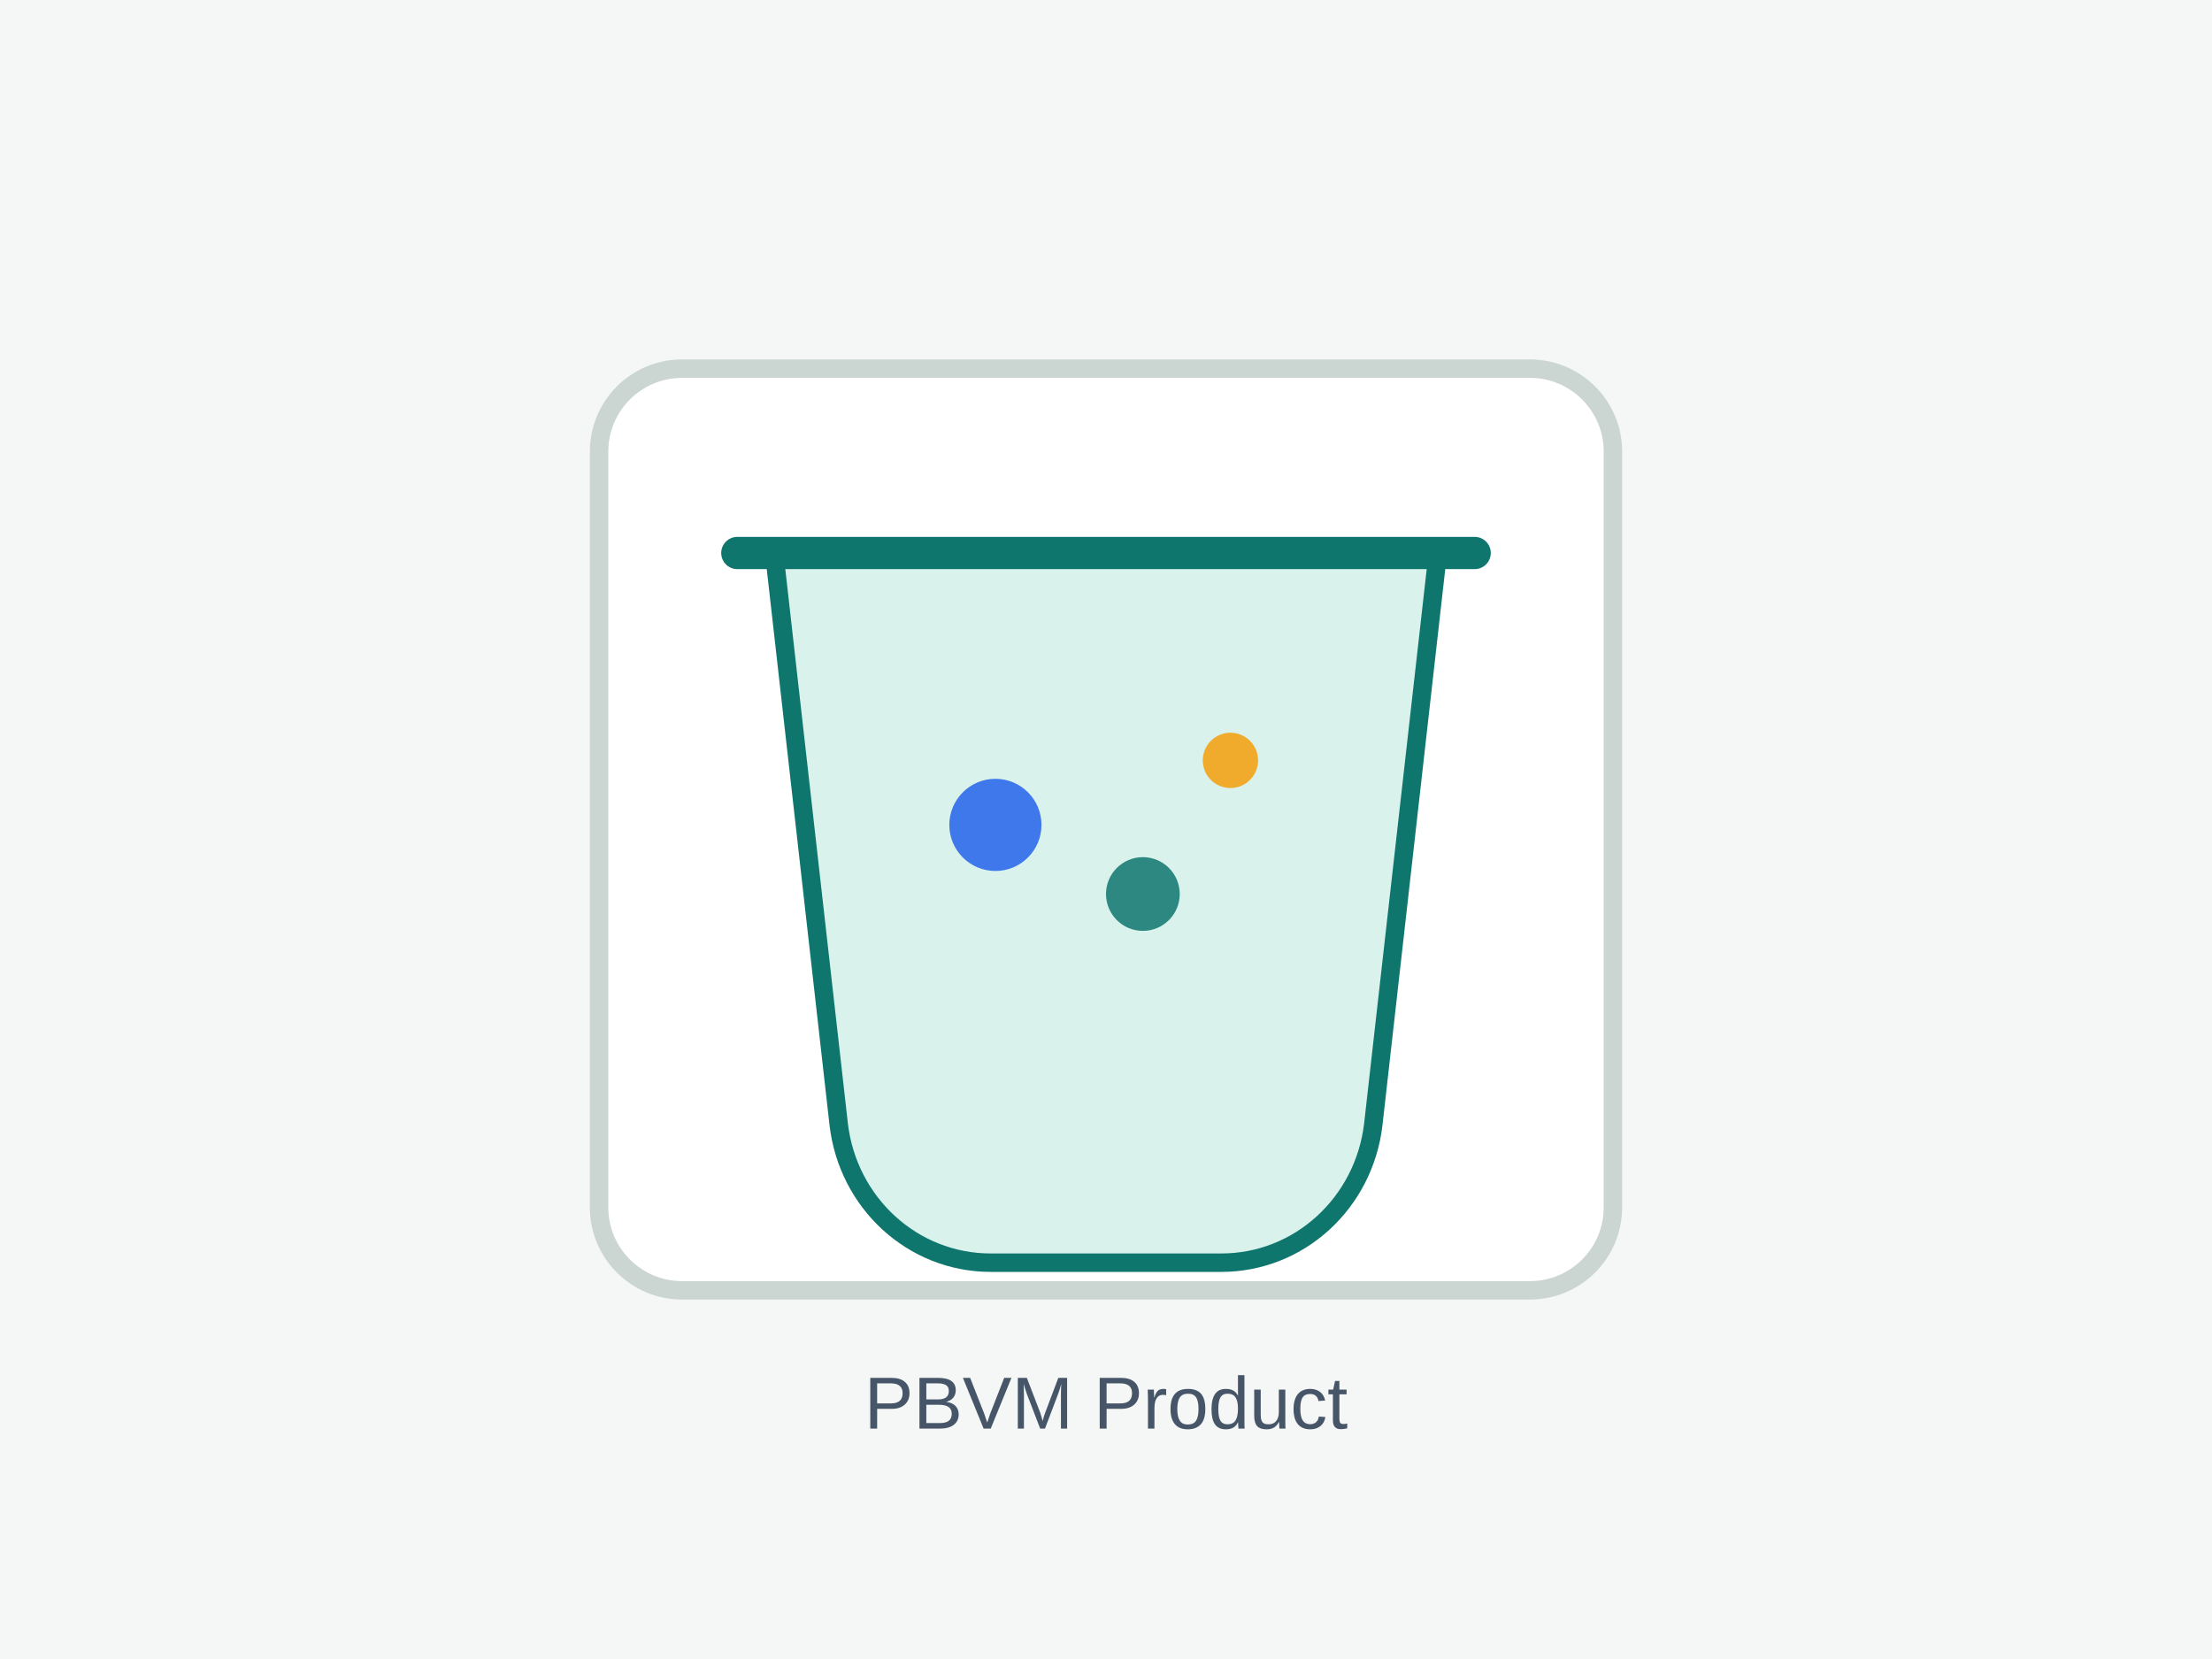
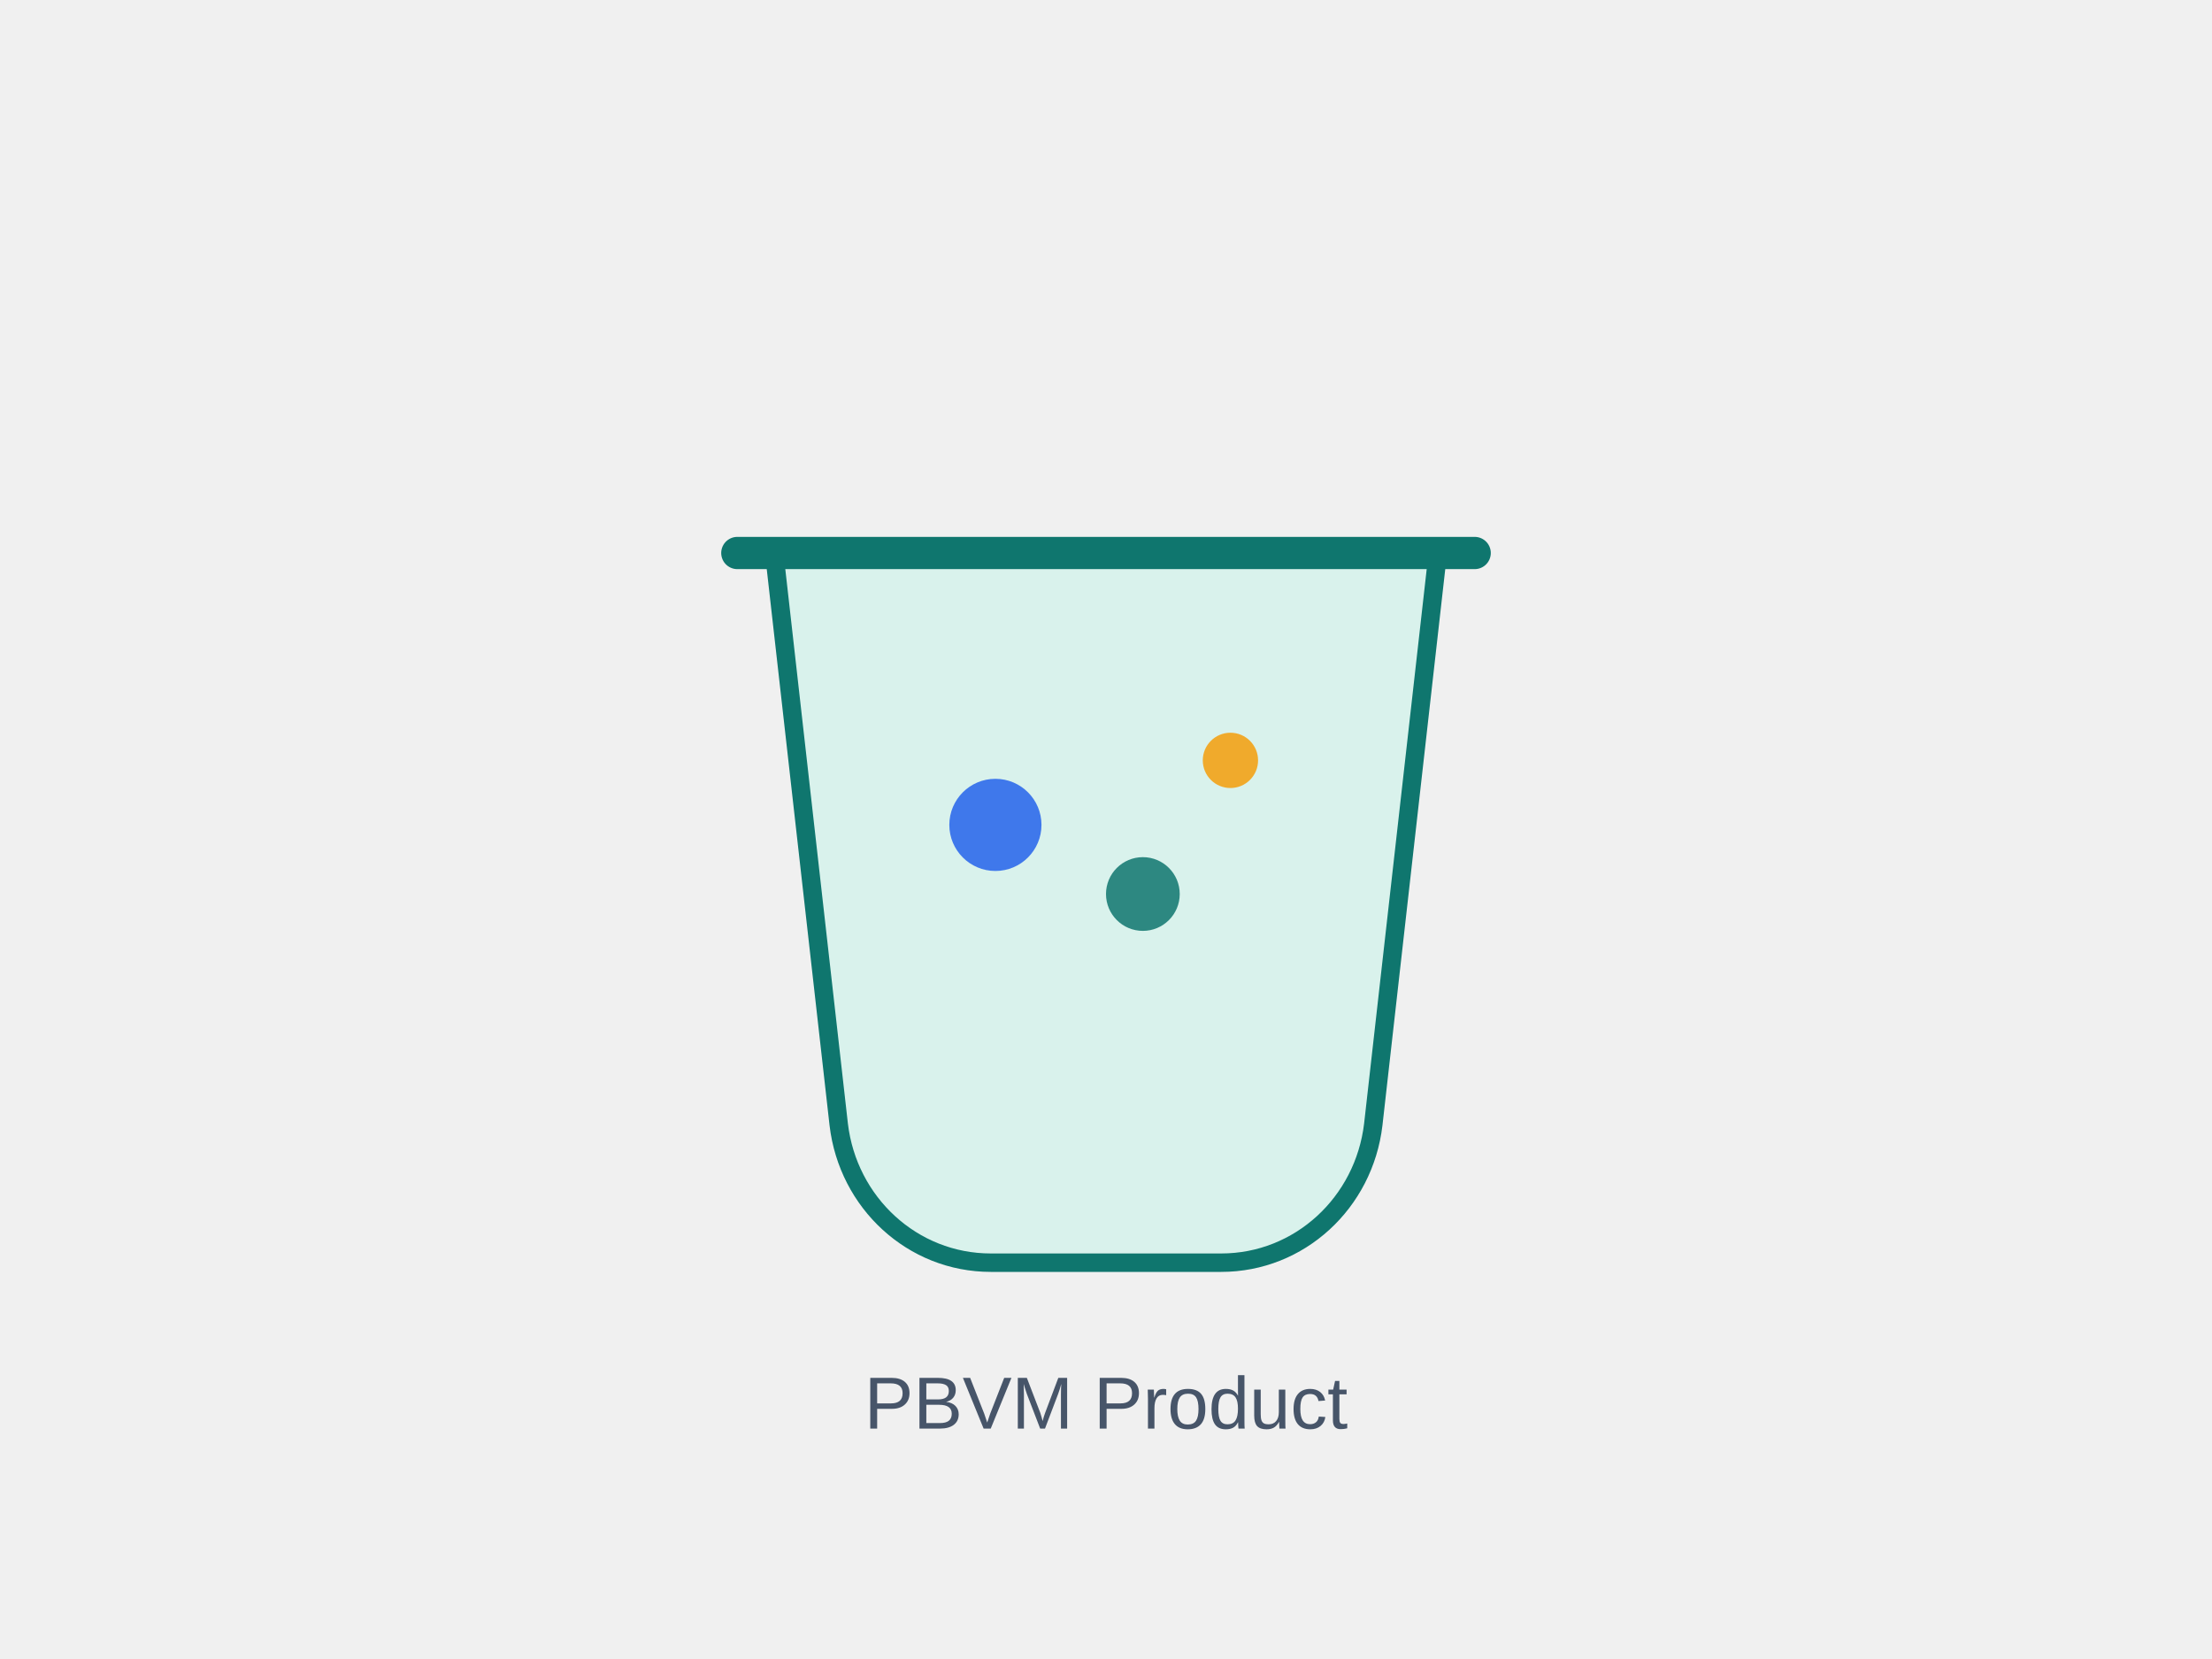
<svg xmlns="http://www.w3.org/2000/svg" width="960" height="720" viewBox="0 0 960 720" role="img" aria-label="Product placeholder">
-   <rect width="960" height="720" fill="#f4f7f5" />
-   <rect x="260" y="160" width="440" height="400" rx="36" fill="#ffffff" stroke="#cbd5d1" stroke-width="8" />
  <path d="M336 240h288l-28 248c-4 34-32 60-66 60H430c-34 0-62-26-66-60l-28-248z" fill="#d9f2ec" stroke="#0f766e" stroke-width="8" />
  <path d="M320 240h320" stroke="#0f766e" stroke-width="14" stroke-linecap="round" />
  <circle cx="432" cy="358" r="20" fill="#2563eb" opacity=".85" />
  <circle cx="496" cy="388" r="16" fill="#0f766e" opacity=".85" />
  <circle cx="534" cy="330" r="12" fill="#f59e0b" opacity=".85" />
  <text x="480" y="620" text-anchor="middle" fill="#475569" font-family="Arial, sans-serif" font-size="32">PBVM Product</text>
</svg>
